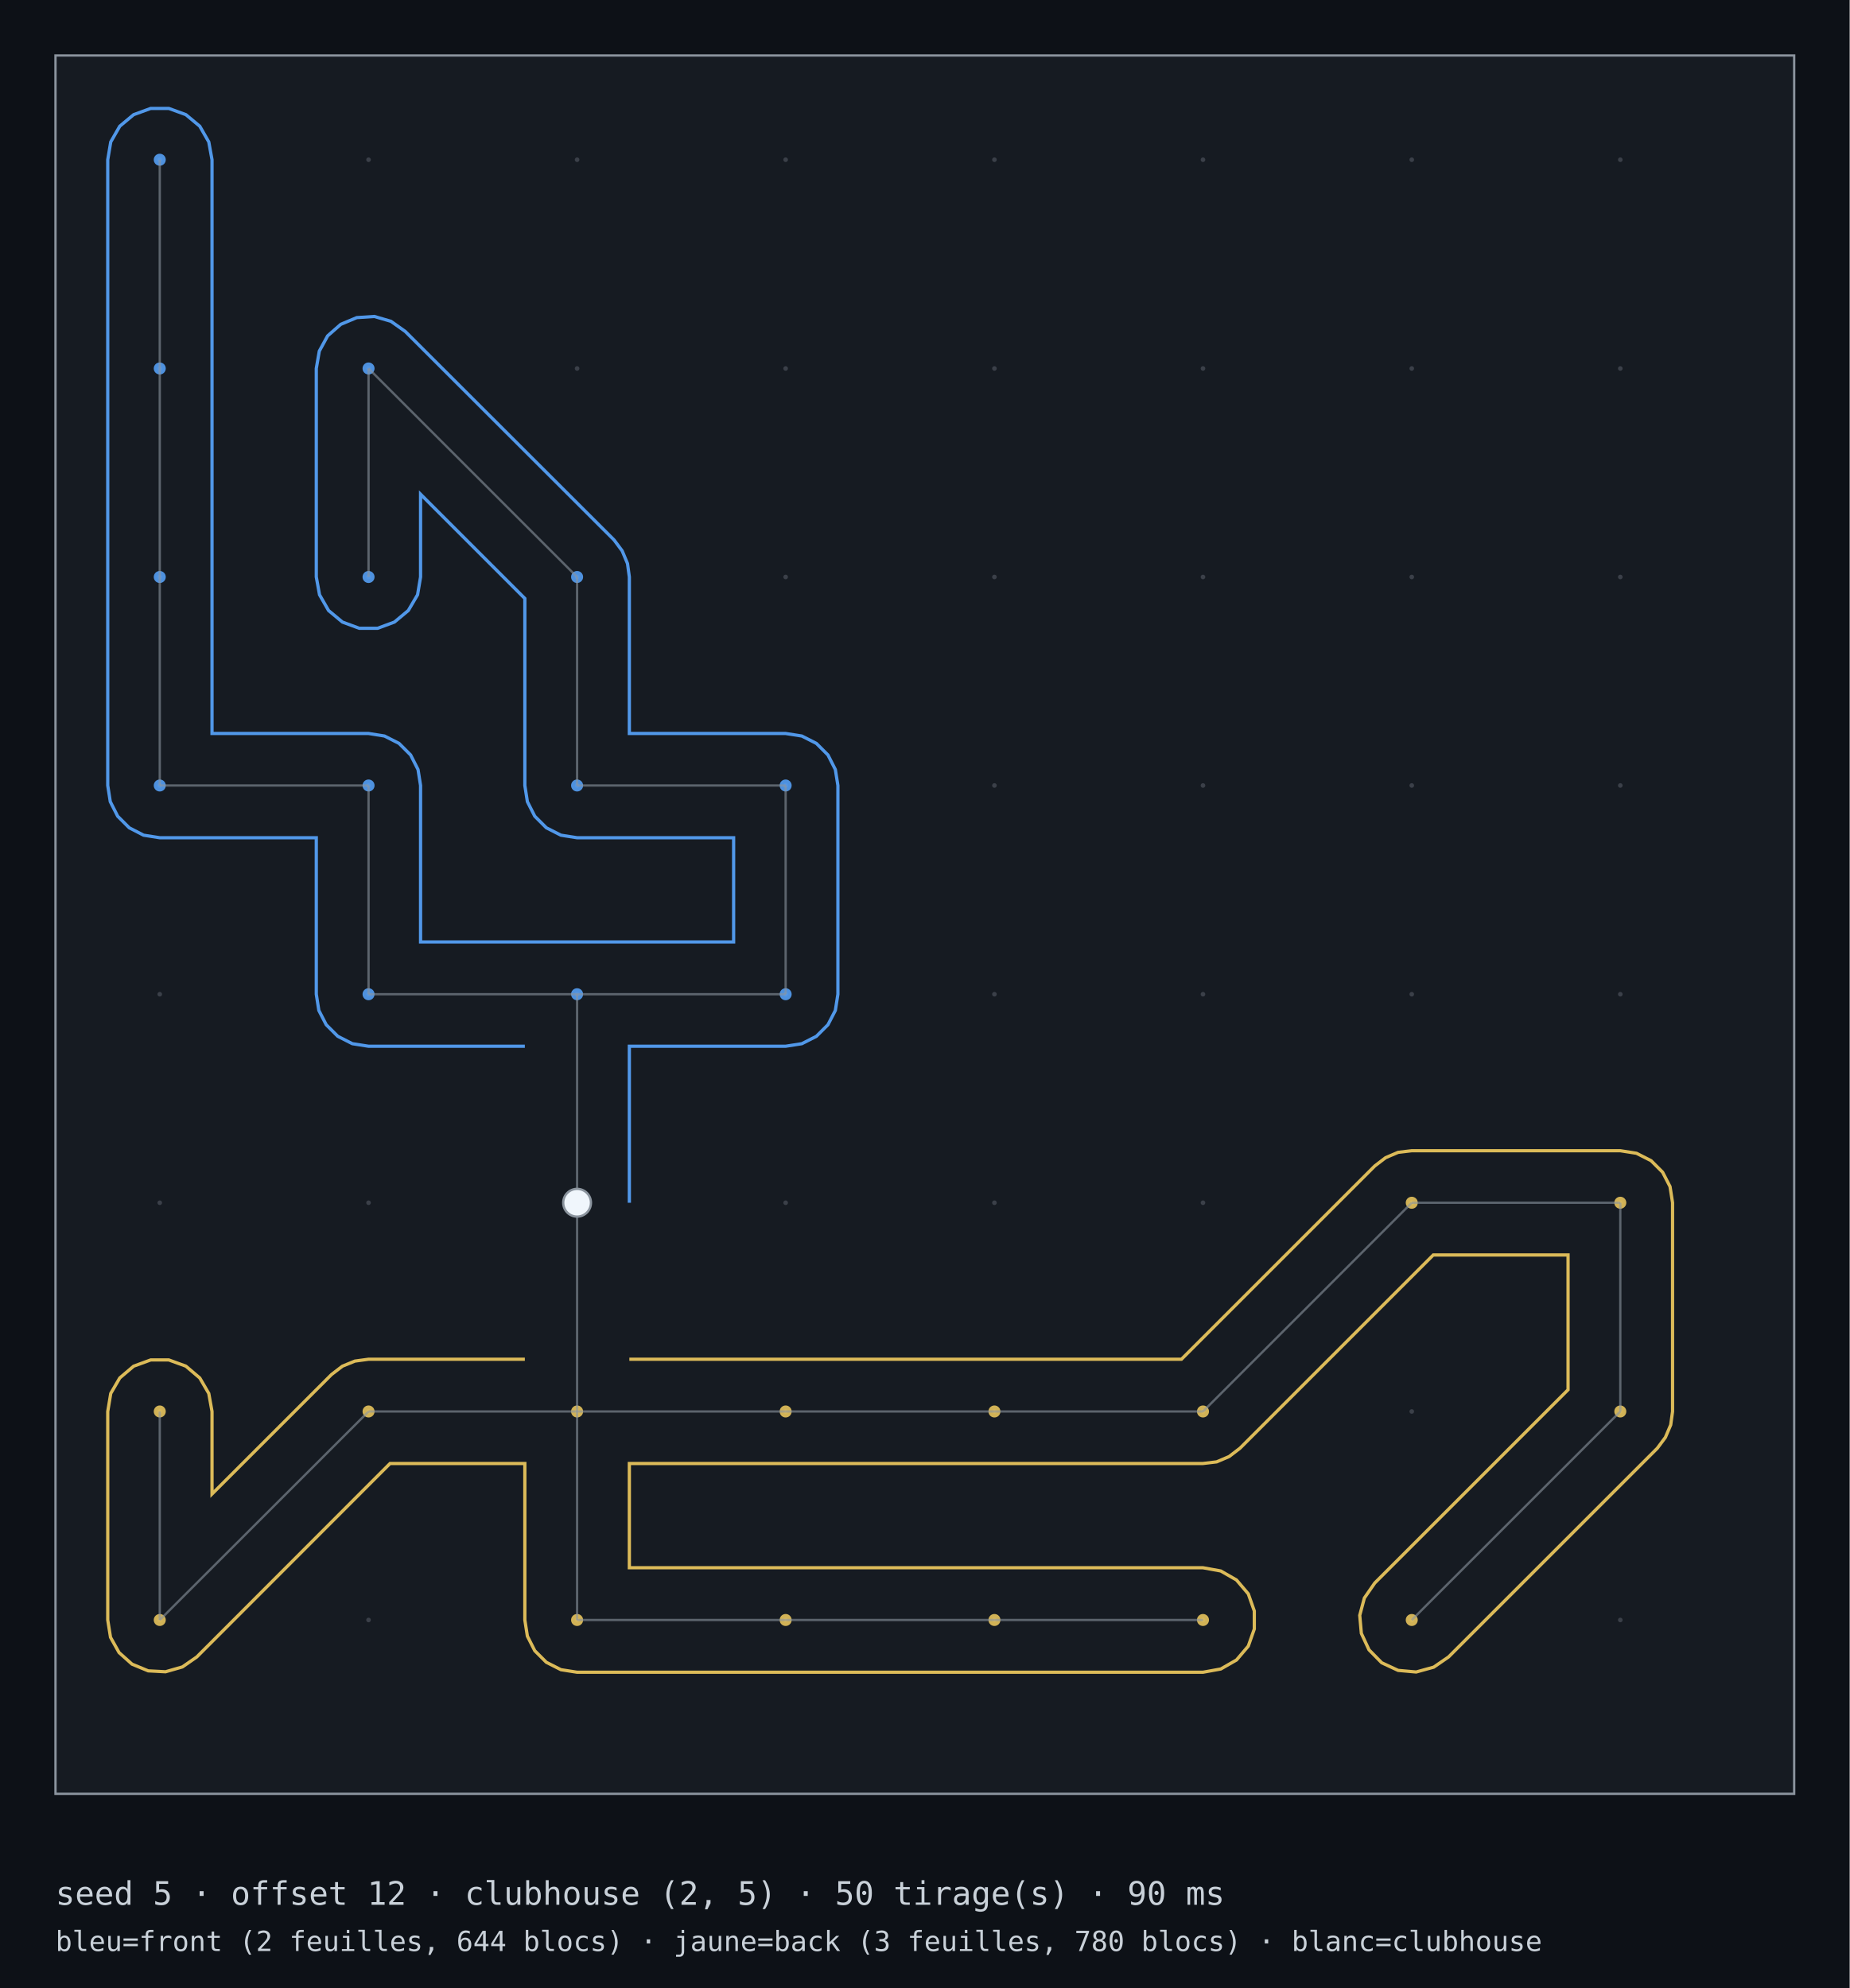
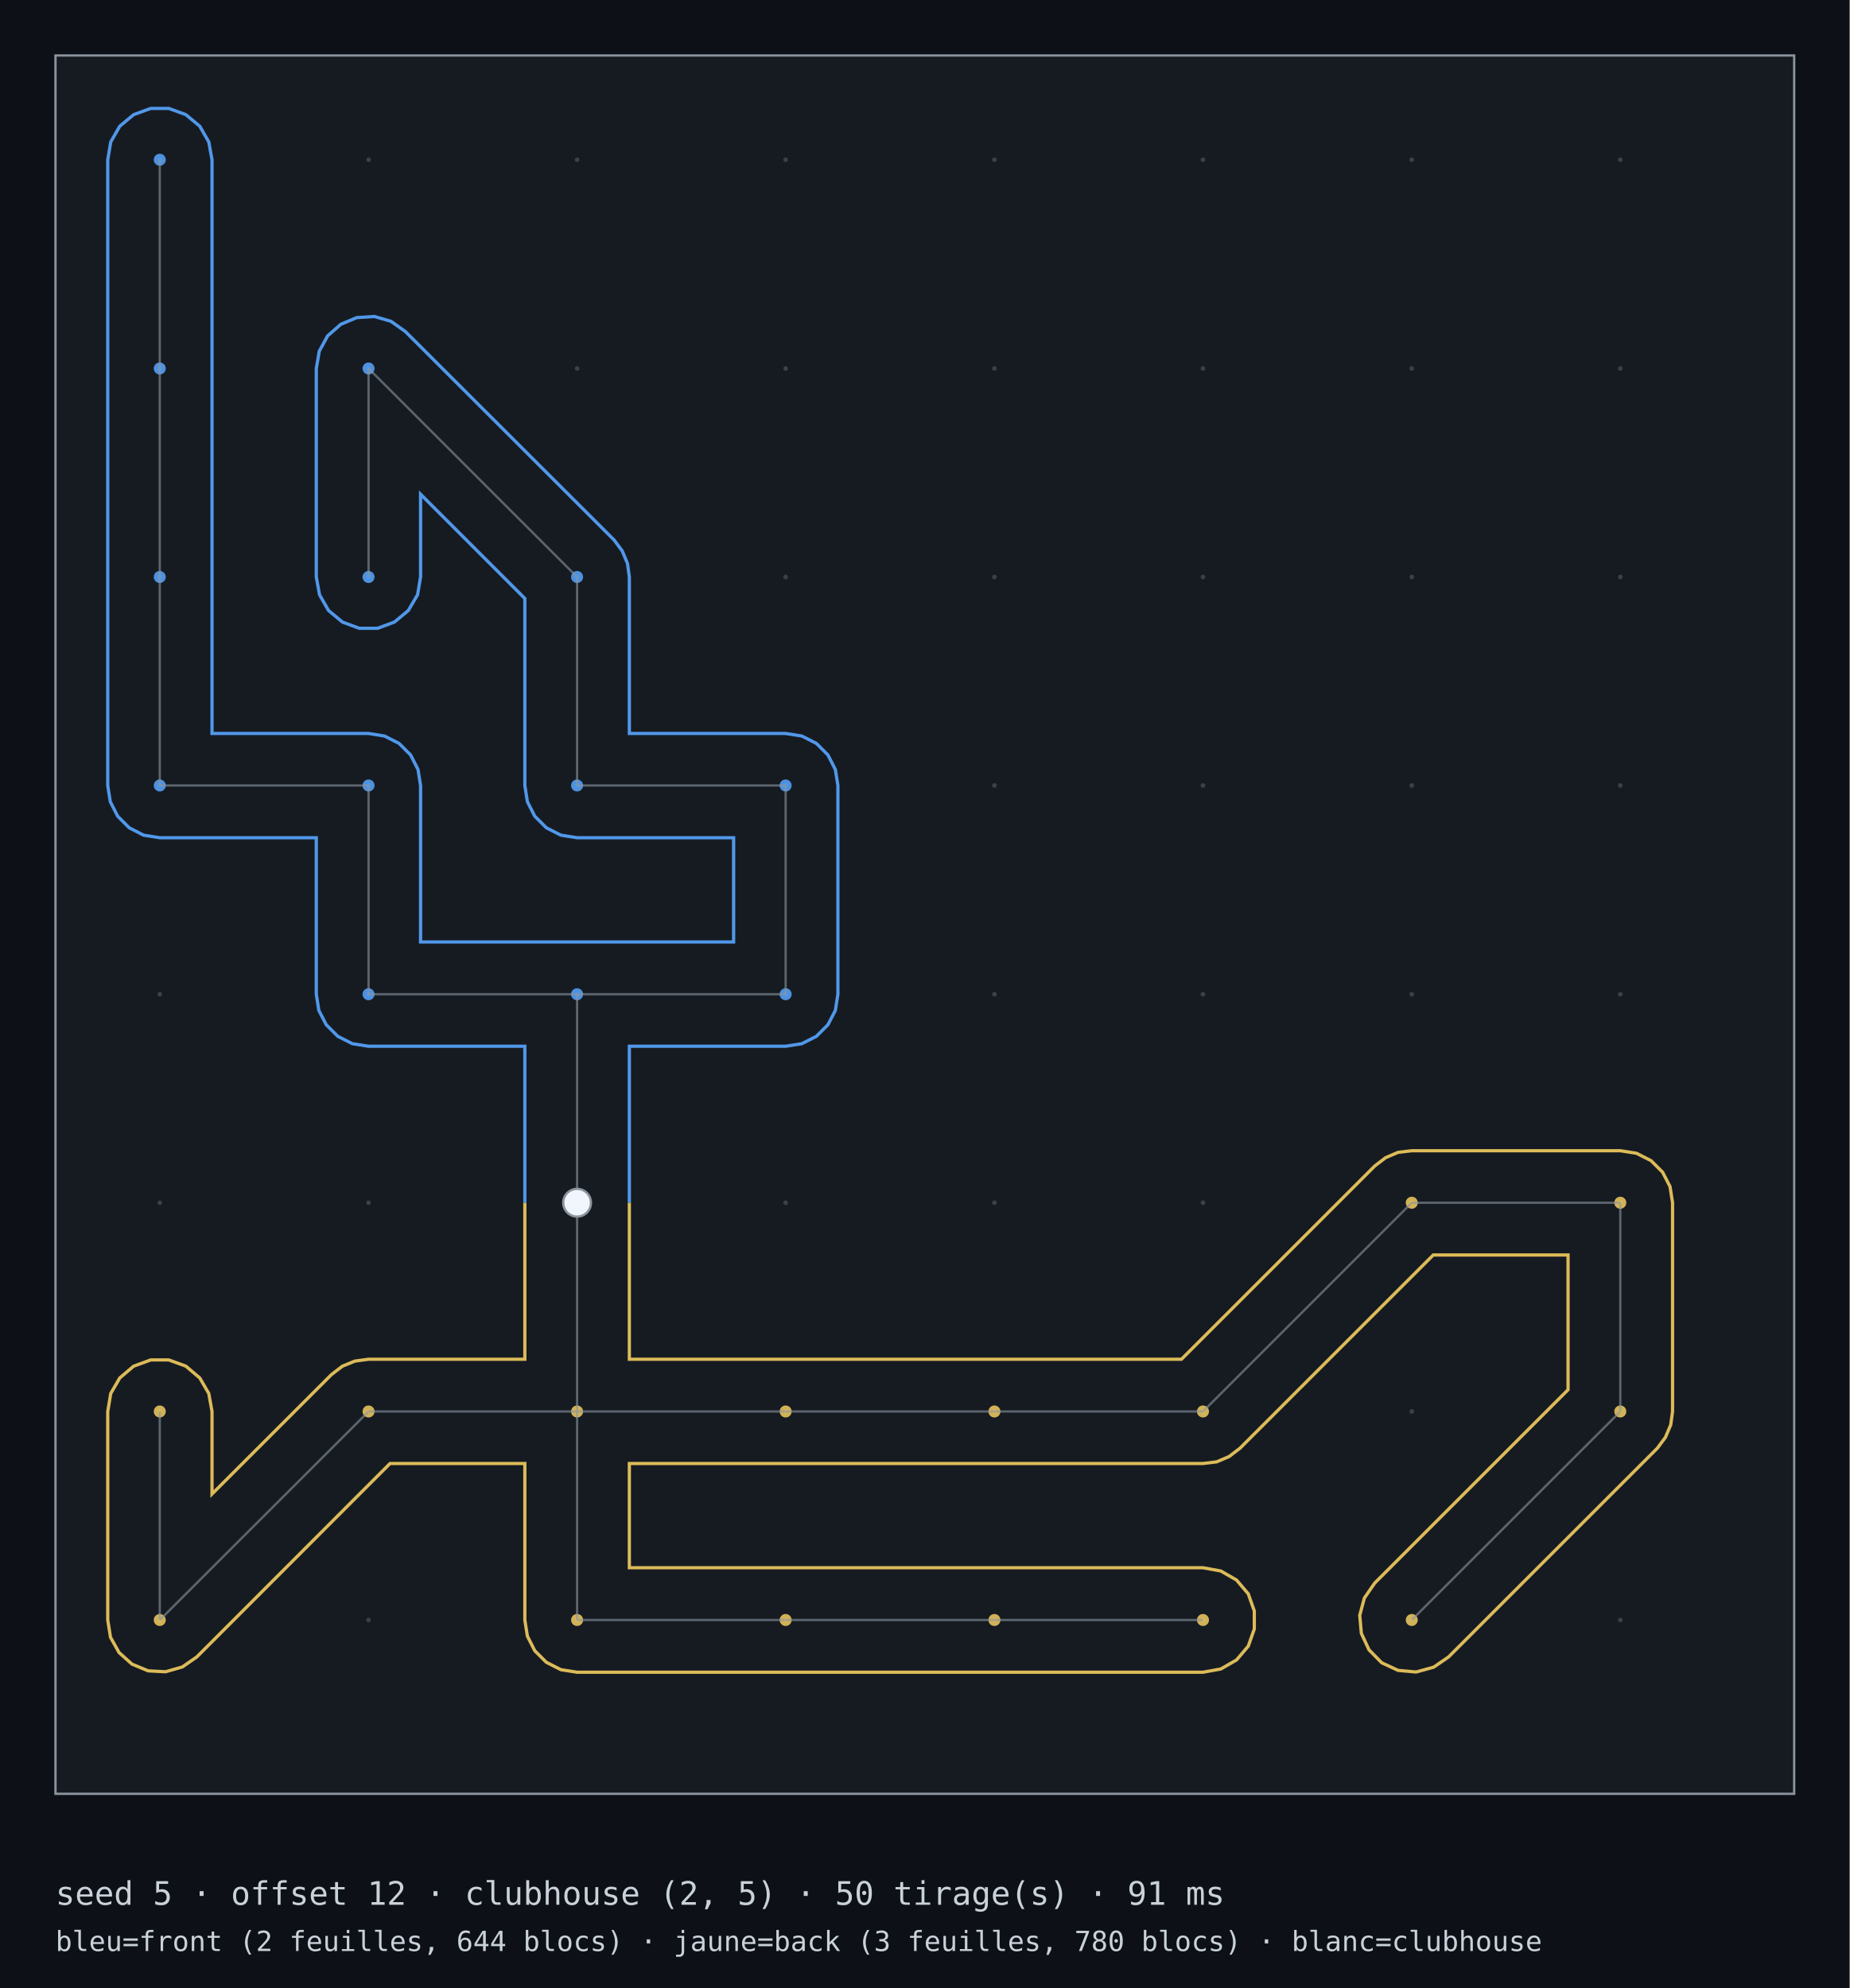
<svg xmlns="http://www.w3.org/2000/svg" width="800" height="860">
  <rect width="100%" height="100%" fill="#0d1117" />
  <rect x="24" y="24" width="752.0" height="752.0" fill="#161b22" stroke="#8b949e" />
  <style>text{font-family:monospace;fill:#c9d1d9}</style>
  <circle cx="69.1" cy="69.1" r="1.0" fill="#3b4049" />
  <circle cx="69.1" cy="159.4" r="1.0" fill="#3b4049" />
  <circle cx="69.1" cy="249.6" r="1.0" fill="#3b4049" />
  <circle cx="69.1" cy="339.8" r="1.0" fill="#3b4049" />
  <circle cx="69.1" cy="430.1" r="1.0" fill="#3b4049" />
  <circle cx="69.1" cy="520.3" r="1.0" fill="#3b4049" />
  <circle cx="69.1" cy="610.6" r="1.0" fill="#3b4049" />
  <circle cx="69.1" cy="700.8" r="1.0" fill="#3b4049" />
  <circle cx="159.4" cy="69.1" r="1.0" fill="#3b4049" />
  <circle cx="159.4" cy="159.4" r="1.0" fill="#3b4049" />
  <circle cx="159.4" cy="249.6" r="1.0" fill="#3b4049" />
  <circle cx="159.4" cy="339.8" r="1.0" fill="#3b4049" />
  <circle cx="159.4" cy="430.1" r="1.0" fill="#3b4049" />
  <circle cx="159.4" cy="520.3" r="1.0" fill="#3b4049" />
  <circle cx="159.4" cy="610.6" r="1.0" fill="#3b4049" />
  <circle cx="159.4" cy="700.8" r="1.0" fill="#3b4049" />
  <circle cx="249.6" cy="69.1" r="1.0" fill="#3b4049" />
  <circle cx="249.6" cy="159.4" r="1.0" fill="#3b4049" />
  <circle cx="249.6" cy="249.6" r="1.0" fill="#3b4049" />
  <circle cx="249.6" cy="339.8" r="1.0" fill="#3b4049" />
  <circle cx="249.6" cy="430.1" r="1.0" fill="#3b4049" />
  <circle cx="249.6" cy="520.3" r="1.0" fill="#3b4049" />
  <circle cx="249.6" cy="610.6" r="1.0" fill="#3b4049" />
  <circle cx="249.6" cy="700.8" r="1.0" fill="#3b4049" />
  <circle cx="339.8" cy="69.1" r="1.0" fill="#3b4049" />
  <circle cx="339.8" cy="159.4" r="1.0" fill="#3b4049" />
  <circle cx="339.8" cy="249.6" r="1.0" fill="#3b4049" />
  <circle cx="339.8" cy="339.8" r="1.0" fill="#3b4049" />
  <circle cx="339.8" cy="430.1" r="1.0" fill="#3b4049" />
  <circle cx="339.8" cy="520.3" r="1.0" fill="#3b4049" />
  <circle cx="339.8" cy="610.6" r="1.0" fill="#3b4049" />
  <circle cx="339.8" cy="700.8" r="1.0" fill="#3b4049" />
  <circle cx="430.1" cy="69.1" r="1.0" fill="#3b4049" />
  <circle cx="430.1" cy="159.4" r="1.0" fill="#3b4049" />
  <circle cx="430.1" cy="249.6" r="1.0" fill="#3b4049" />
  <circle cx="430.1" cy="339.8" r="1.0" fill="#3b4049" />
  <circle cx="430.1" cy="430.1" r="1.0" fill="#3b4049" />
  <circle cx="430.1" cy="520.3" r="1.0" fill="#3b4049" />
  <circle cx="430.1" cy="610.6" r="1.0" fill="#3b4049" />
  <circle cx="430.1" cy="700.8" r="1.0" fill="#3b4049" />
  <circle cx="520.3" cy="69.1" r="1.0" fill="#3b4049" />
  <circle cx="520.3" cy="159.4" r="1.0" fill="#3b4049" />
  <circle cx="520.3" cy="249.6" r="1.0" fill="#3b4049" />
  <circle cx="520.3" cy="339.8" r="1.0" fill="#3b4049" />
  <circle cx="520.3" cy="430.1" r="1.0" fill="#3b4049" />
  <circle cx="520.3" cy="520.3" r="1.0" fill="#3b4049" />
  <circle cx="520.3" cy="610.6" r="1.0" fill="#3b4049" />
  <circle cx="520.3" cy="700.8" r="1.0" fill="#3b4049" />
  <circle cx="610.6" cy="69.1" r="1.0" fill="#3b4049" />
  <circle cx="610.6" cy="159.4" r="1.0" fill="#3b4049" />
  <circle cx="610.6" cy="249.6" r="1.0" fill="#3b4049" />
  <circle cx="610.6" cy="339.8" r="1.0" fill="#3b4049" />
  <circle cx="610.6" cy="430.1" r="1.0" fill="#3b4049" />
  <circle cx="610.6" cy="520.3" r="1.0" fill="#3b4049" />
  <circle cx="610.6" cy="610.6" r="1.0" fill="#3b4049" />
  <circle cx="610.6" cy="700.8" r="1.0" fill="#3b4049" />
  <circle cx="700.8" cy="69.1" r="1.0" fill="#3b4049" />
  <circle cx="700.8" cy="159.4" r="1.0" fill="#3b4049" />
  <circle cx="700.8" cy="249.6" r="1.0" fill="#3b4049" />
  <circle cx="700.8" cy="339.8" r="1.0" fill="#3b4049" />
  <circle cx="700.8" cy="430.1" r="1.0" fill="#3b4049" />
  <circle cx="700.8" cy="520.3" r="1.0" fill="#3b4049" />
  <circle cx="700.8" cy="610.6" r="1.0" fill="#3b4049" />
  <circle cx="700.8" cy="700.8" r="1.0" fill="#3b4049" />
  <circle cx="249.6" cy="430.1" r="2.6" fill="#58a6ff" fill-opacity="0.85" />
  <circle cx="339.8" cy="430.1" r="2.6" fill="#58a6ff" fill-opacity="0.85" />
  <circle cx="159.4" cy="430.1" r="2.6" fill="#58a6ff" fill-opacity="0.85" />
  <circle cx="159.4" cy="339.8" r="2.6" fill="#58a6ff" fill-opacity="0.85" />
  <circle cx="69.1" cy="339.8" r="2.6" fill="#58a6ff" fill-opacity="0.85" />
  <circle cx="69.1" cy="249.6" r="2.6" fill="#58a6ff" fill-opacity="0.85" />
  <circle cx="69.1" cy="159.4" r="2.6" fill="#58a6ff" fill-opacity="0.85" />
  <circle cx="69.1" cy="69.1" r="2.6" fill="#58a6ff" fill-opacity="0.85" />
  <circle cx="339.8" cy="339.8" r="2.6" fill="#58a6ff" fill-opacity="0.85" />
  <circle cx="249.6" cy="339.8" r="2.6" fill="#58a6ff" fill-opacity="0.85" />
  <circle cx="249.6" cy="249.6" r="2.6" fill="#58a6ff" fill-opacity="0.85" />
  <circle cx="159.4" cy="159.4" r="2.6" fill="#58a6ff" fill-opacity="0.85" />
  <circle cx="159.4" cy="249.6" r="2.6" fill="#58a6ff" fill-opacity="0.85" />
  <circle cx="249.6" cy="610.6" r="2.6" fill="#f2cc60" fill-opacity="0.85" />
  <circle cx="339.8" cy="610.6" r="2.6" fill="#f2cc60" fill-opacity="0.85" />
  <circle cx="249.6" cy="700.8" r="2.6" fill="#f2cc60" fill-opacity="0.85" />
  <circle cx="159.4" cy="610.6" r="2.6" fill="#f2cc60" fill-opacity="0.85" />
  <circle cx="69.1" cy="700.8" r="2.6" fill="#f2cc60" fill-opacity="0.85" />
  <circle cx="69.1" cy="610.6" r="2.6" fill="#f2cc60" fill-opacity="0.85" />
  <circle cx="339.8" cy="700.8" r="2.6" fill="#f2cc60" fill-opacity="0.85" />
  <circle cx="430.1" cy="700.8" r="2.6" fill="#f2cc60" fill-opacity="0.85" />
  <circle cx="520.3" cy="700.8" r="2.6" fill="#f2cc60" fill-opacity="0.85" />
  <circle cx="430.1" cy="610.6" r="2.6" fill="#f2cc60" fill-opacity="0.85" />
  <circle cx="520.3" cy="610.6" r="2.6" fill="#f2cc60" fill-opacity="0.85" />
  <circle cx="610.6" cy="520.3" r="2.6" fill="#f2cc60" fill-opacity="0.85" />
  <circle cx="700.8" cy="520.3" r="2.6" fill="#f2cc60" fill-opacity="0.85" />
  <circle cx="700.8" cy="610.6" r="2.6" fill="#f2cc60" fill-opacity="0.85" />
  <circle cx="610.6" cy="700.8" r="2.6" fill="#f2cc60" fill-opacity="0.85" />
  <line x1="249.6" y1="520.3" x2="249.6" y2="430.1" stroke="#8b949e" stroke-width="1.0" stroke-opacity="0.6" />
  <line x1="249.6" y1="520.3" x2="249.6" y2="610.6" stroke="#8b949e" stroke-width="1.0" stroke-opacity="0.6" />
  <line x1="249.6" y1="430.1" x2="339.8" y2="430.1" stroke="#8b949e" stroke-width="1.0" stroke-opacity="0.6" />
  <line x1="249.6" y1="610.6" x2="339.8" y2="610.6" stroke="#8b949e" stroke-width="1.0" stroke-opacity="0.6" />
  <line x1="339.8" y1="430.1" x2="339.8" y2="339.8" stroke="#8b949e" stroke-width="1.0" stroke-opacity="0.6" />
  <line x1="339.8" y1="610.6" x2="430.1" y2="610.6" stroke="#8b949e" stroke-width="1.0" stroke-opacity="0.6" />
  <line x1="339.8" y1="339.8" x2="249.6" y2="339.8" stroke="#8b949e" stroke-width="1.0" stroke-opacity="0.6" />
  <line x1="430.1" y1="610.6" x2="520.3" y2="610.6" stroke="#8b949e" stroke-width="1.0" stroke-opacity="0.6" />
  <line x1="249.6" y1="339.8" x2="249.6" y2="249.6" stroke="#8b949e" stroke-width="1.0" stroke-opacity="0.6" />
  <line x1="520.3" y1="610.6" x2="610.6" y2="520.3" stroke="#8b949e" stroke-width="1.0" stroke-opacity="0.6" />
  <line x1="249.6" y1="249.6" x2="159.4" y2="159.4" stroke="#8b949e" stroke-width="1.0" stroke-opacity="0.6" />
  <line x1="610.6" y1="520.3" x2="700.8" y2="520.3" stroke="#8b949e" stroke-width="1.0" stroke-opacity="0.6" />
  <line x1="159.4" y1="159.4" x2="159.4" y2="249.6" stroke="#8b949e" stroke-width="1.0" stroke-opacity="0.6" />
  <line x1="700.8" y1="520.3" x2="700.8" y2="610.6" stroke="#8b949e" stroke-width="1.0" stroke-opacity="0.6" />
  <line x1="700.8" y1="610.6" x2="610.6" y2="700.8" stroke="#8b949e" stroke-width="1.0" stroke-opacity="0.6" />
  <line x1="249.6" y1="430.1" x2="159.4" y2="430.1" stroke="#8b949e" stroke-width="1.0" stroke-opacity="0.6" />
  <line x1="159.4" y1="430.1" x2="159.4" y2="339.8" stroke="#8b949e" stroke-width="1.0" stroke-opacity="0.6" />
  <line x1="249.6" y1="610.6" x2="249.6" y2="700.8" stroke="#8b949e" stroke-width="1.0" stroke-opacity="0.6" />
  <line x1="159.4" y1="339.8" x2="69.1" y2="339.8" stroke="#8b949e" stroke-width="1.0" stroke-opacity="0.6" />
  <line x1="249.6" y1="700.8" x2="339.8" y2="700.8" stroke="#8b949e" stroke-width="1.0" stroke-opacity="0.6" />
  <line x1="69.1" y1="339.8" x2="69.1" y2="249.6" stroke="#8b949e" stroke-width="1.0" stroke-opacity="0.6" />
  <line x1="339.8" y1="700.8" x2="430.1" y2="700.8" stroke="#8b949e" stroke-width="1.0" stroke-opacity="0.6" />
  <line x1="69.1" y1="249.6" x2="69.1" y2="159.4" stroke="#8b949e" stroke-width="1.0" stroke-opacity="0.6" />
  <line x1="430.1" y1="700.8" x2="520.3" y2="700.8" stroke="#8b949e" stroke-width="1.0" stroke-opacity="0.6" />
  <line x1="69.1" y1="159.4" x2="69.1" y2="69.1" stroke="#8b949e" stroke-width="1.0" stroke-opacity="0.6" />
  <line x1="249.6" y1="610.6" x2="159.4" y2="610.6" stroke="#8b949e" stroke-width="1.0" stroke-opacity="0.6" />
  <line x1="159.4" y1="610.6" x2="69.1" y2="700.8" stroke="#8b949e" stroke-width="1.0" stroke-opacity="0.6" />
  <line x1="69.1" y1="700.8" x2="69.1" y2="610.6" stroke="#8b949e" stroke-width="1.0" stroke-opacity="0.6" />
-   <polyline points="272.2,520.3 272.2,452.6 339.8,452.6 346.8,451.5 353.1,448.3 358.1,443.3 361.3,437.1 362.4,430.1 362.4,339.8 361.3,332.9 358.1,326.6 353.1,321.6 346.8,318.4 339.8,317.3 272.2,317.3 272.2,249.6 271.4,243.8 269.1,238.3 265.6,233.6 175.3,143.4 169.1,139.0 161.9,136.9 154.3,137.4 147.4,140.3 141.7,145.3 138.1,151.9 136.8,159.4 136.8,249.6 138.2,257.3 142.1,264.1 148.1,269.1 155.4,271.8 163.3,271.8 170.6,269.1 176.6,264.1 180.6,257.3 181.9,249.6 181.9,213.8 227.0,258.9 227.0,339.8 228.1,346.8 231.3,353.1 236.3,358.1 242.6,361.3 249.6,362.4 317.3,362.4 317.3,407.5 181.9,407.5 181.9,339.8 180.8,332.9 177.6,326.6 172.6,321.6 166.3,318.4 159.4,317.3 91.7,317.3 91.7,69.1 90.3,61.4 86.4,54.6 80.4,49.6 73.0,46.9 65.2,46.9 57.8,49.6 51.8,54.6 47.9,61.4 46.6,69.1 46.6,339.8 47.7,346.8 50.9,353.1 55.9,358.1 62.1,361.3 69.1,362.4 136.8,362.4 136.8,430.1 137.9,437.1 141.1,443.3 146.1,448.3 152.4,451.5 159.4,452.6 227.0,452.6" fill="none" stroke="#58a6ff" stroke-width="1.4" stroke-opacity="0.9" />
-   <polyline points="227.0,588.0 159.4,588.0 153.5,588.8 148.1,591.0 143.4,594.6 91.7,646.3 91.7,610.6 90.3,602.8 86.4,596.1 80.4,591.0 73.0,588.3 65.2,588.3 57.8,591.0 51.8,596.1 47.9,602.8 46.6,610.6 46.6,700.8 47.8,708.3 51.5,714.9 57.1,719.9 64.1,722.8 71.6,723.2 78.9,721.1 85.1,716.8 168.7,633.1 227.0,633.1 227.0,700.8 228.1,707.8 231.3,714.1 236.3,719.1 242.6,722.3 249.6,723.4 520.3,723.4 528.0,722.0 534.8,718.1 539.9,712.1 542.5,704.7 542.5,696.9 539.9,689.5 534.8,683.5 528.0,679.6 520.3,678.2 272.2,678.2 272.2,633.1 520.3,633.1 526.2,632.4 531.6,630.1 536.3,626.5 619.9,542.9 678.2,542.9 678.2,601.2 594.6,684.8 590.1,691.3 588.1,698.8 588.8,706.6 592.1,713.7 597.6,719.3 604.7,722.6 612.5,723.3 620.1,721.2 626.5,716.8 716.8,626.5 720.3,621.8 722.6,616.4 723.4,610.6 723.4,520.3 722.3,513.3 719.1,507.1 714.1,502.1 707.8,498.9 700.8,497.8 610.6,497.8 604.7,498.5 599.3,500.8 594.6,504.4 511.0,588.0 272.2,588.0" fill="none" stroke="#f2cc60" stroke-width="1.4" stroke-opacity="0.9" />
+   <polyline points="272.2,520.3 272.2,452.6 339.8,452.6 346.8,451.5 353.1,448.3 358.1,443.3 361.3,437.1 362.4,430.1 362.4,339.8 361.3,332.9 358.1,326.6 353.1,321.6 346.8,318.4 339.8,317.3 272.2,317.3 272.2,249.6 271.4,243.8 269.1,238.3 265.6,233.6 175.3,143.4 169.1,139.0 161.9,136.9 154.3,137.4 147.4,140.3 141.7,145.3 138.1,151.9 136.8,159.4 136.8,249.6 138.2,257.3 142.1,264.1 148.1,269.1 155.4,271.8 163.3,271.8 170.6,269.1 176.6,264.1 180.6,257.3 181.9,249.6 181.9,213.8 227.0,258.9 227.0,339.8 228.1,346.8 231.3,353.1 236.3,358.1 242.6,361.3 249.6,362.4 317.3,362.4 317.3,407.5 249.6,407.5 181.9,407.5 181.9,339.8 180.8,332.9 177.6,326.6 172.6,321.6 166.3,318.4 159.4,317.3 91.7,317.3 91.7,249.6 91.7,159.4 91.7,69.1 90.3,61.4 86.4,54.6 80.4,49.6 73.0,46.9 65.2,46.9 57.8,49.6 51.8,54.6 47.9,61.4 46.6,69.1 46.6,159.4 46.6,249.6 46.6,339.8 47.7,346.8 50.9,353.1 55.9,358.1 62.1,361.3 69.1,362.4 136.8,362.4 136.8,430.1 137.9,437.1 141.1,443.3 146.1,448.3 152.4,451.5 159.4,452.6 227.0,452.6 227.0,520.3" fill="none" stroke="#58a6ff" stroke-width="1.4" stroke-opacity="0.9" />
+   <polyline points="227.0,520.3 227.0,588.0 159.4,588.0 153.5,588.8 148.1,591.0 143.4,594.6 91.7,646.3 91.7,610.6 90.3,602.8 86.4,596.1 80.4,591.0 73.0,588.3 65.2,588.3 57.8,591.0 51.8,596.1 47.9,602.8 46.6,610.6 46.6,700.8 47.8,708.3 51.5,714.9 57.1,719.9 64.1,722.8 71.6,723.2 78.9,721.1 85.1,716.8 168.7,633.1 227.0,633.1 227.0,700.8 228.1,707.8 231.3,714.1 236.3,719.1 242.6,722.3 249.6,723.4 339.8,723.4 430.1,723.4 520.3,723.4 528.0,722.0 534.8,718.1 539.9,712.1 542.5,704.7 542.5,696.9 539.9,689.5 534.8,683.5 528.0,679.6 520.3,678.2 430.1,678.2 339.8,678.2 272.2,678.2 272.2,633.1 339.8,633.1 430.1,633.1 520.3,633.1 526.2,632.4 531.6,630.1 536.3,626.5 619.9,542.9 678.2,542.9 678.2,601.2 594.6,684.8 590.1,691.3 588.1,698.8 588.8,706.6 592.1,713.7 597.6,719.3 604.7,722.6 612.5,723.3 620.1,721.2 626.5,716.8 716.8,626.5 720.3,621.8 722.6,616.4 723.4,610.6 723.4,520.3 722.3,513.3 719.1,507.1 714.1,502.1 707.8,498.9 700.8,497.8 610.6,497.8 604.7,498.5 599.3,500.8 594.6,504.4 511.0,588.0 430.1,588.0 339.8,588.0 272.2,588.0 272.2,520.3" fill="none" stroke="#f2cc60" stroke-width="1.4" stroke-opacity="0.9" />
  <circle cx="249.6" cy="520.3" r="6" fill="#f0f6fc" stroke="#8b949e" />
-   <text x="24" y="824" font-size="14">seed 5 · offset 12 · clubhouse (2, 5) · 50 tirage(s) · 90 ms</text>
+   <text x="24" y="824" font-size="14">seed 5 · offset 12 · clubhouse (2, 5) · 50 tirage(s) · 91 ms</text>
  <text x="24" y="844" font-size="12">bleu=front (2 feuilles, 644 blocs) · jaune=back (3 feuilles, 780 blocs) · blanc=clubhouse</text>
</svg>
